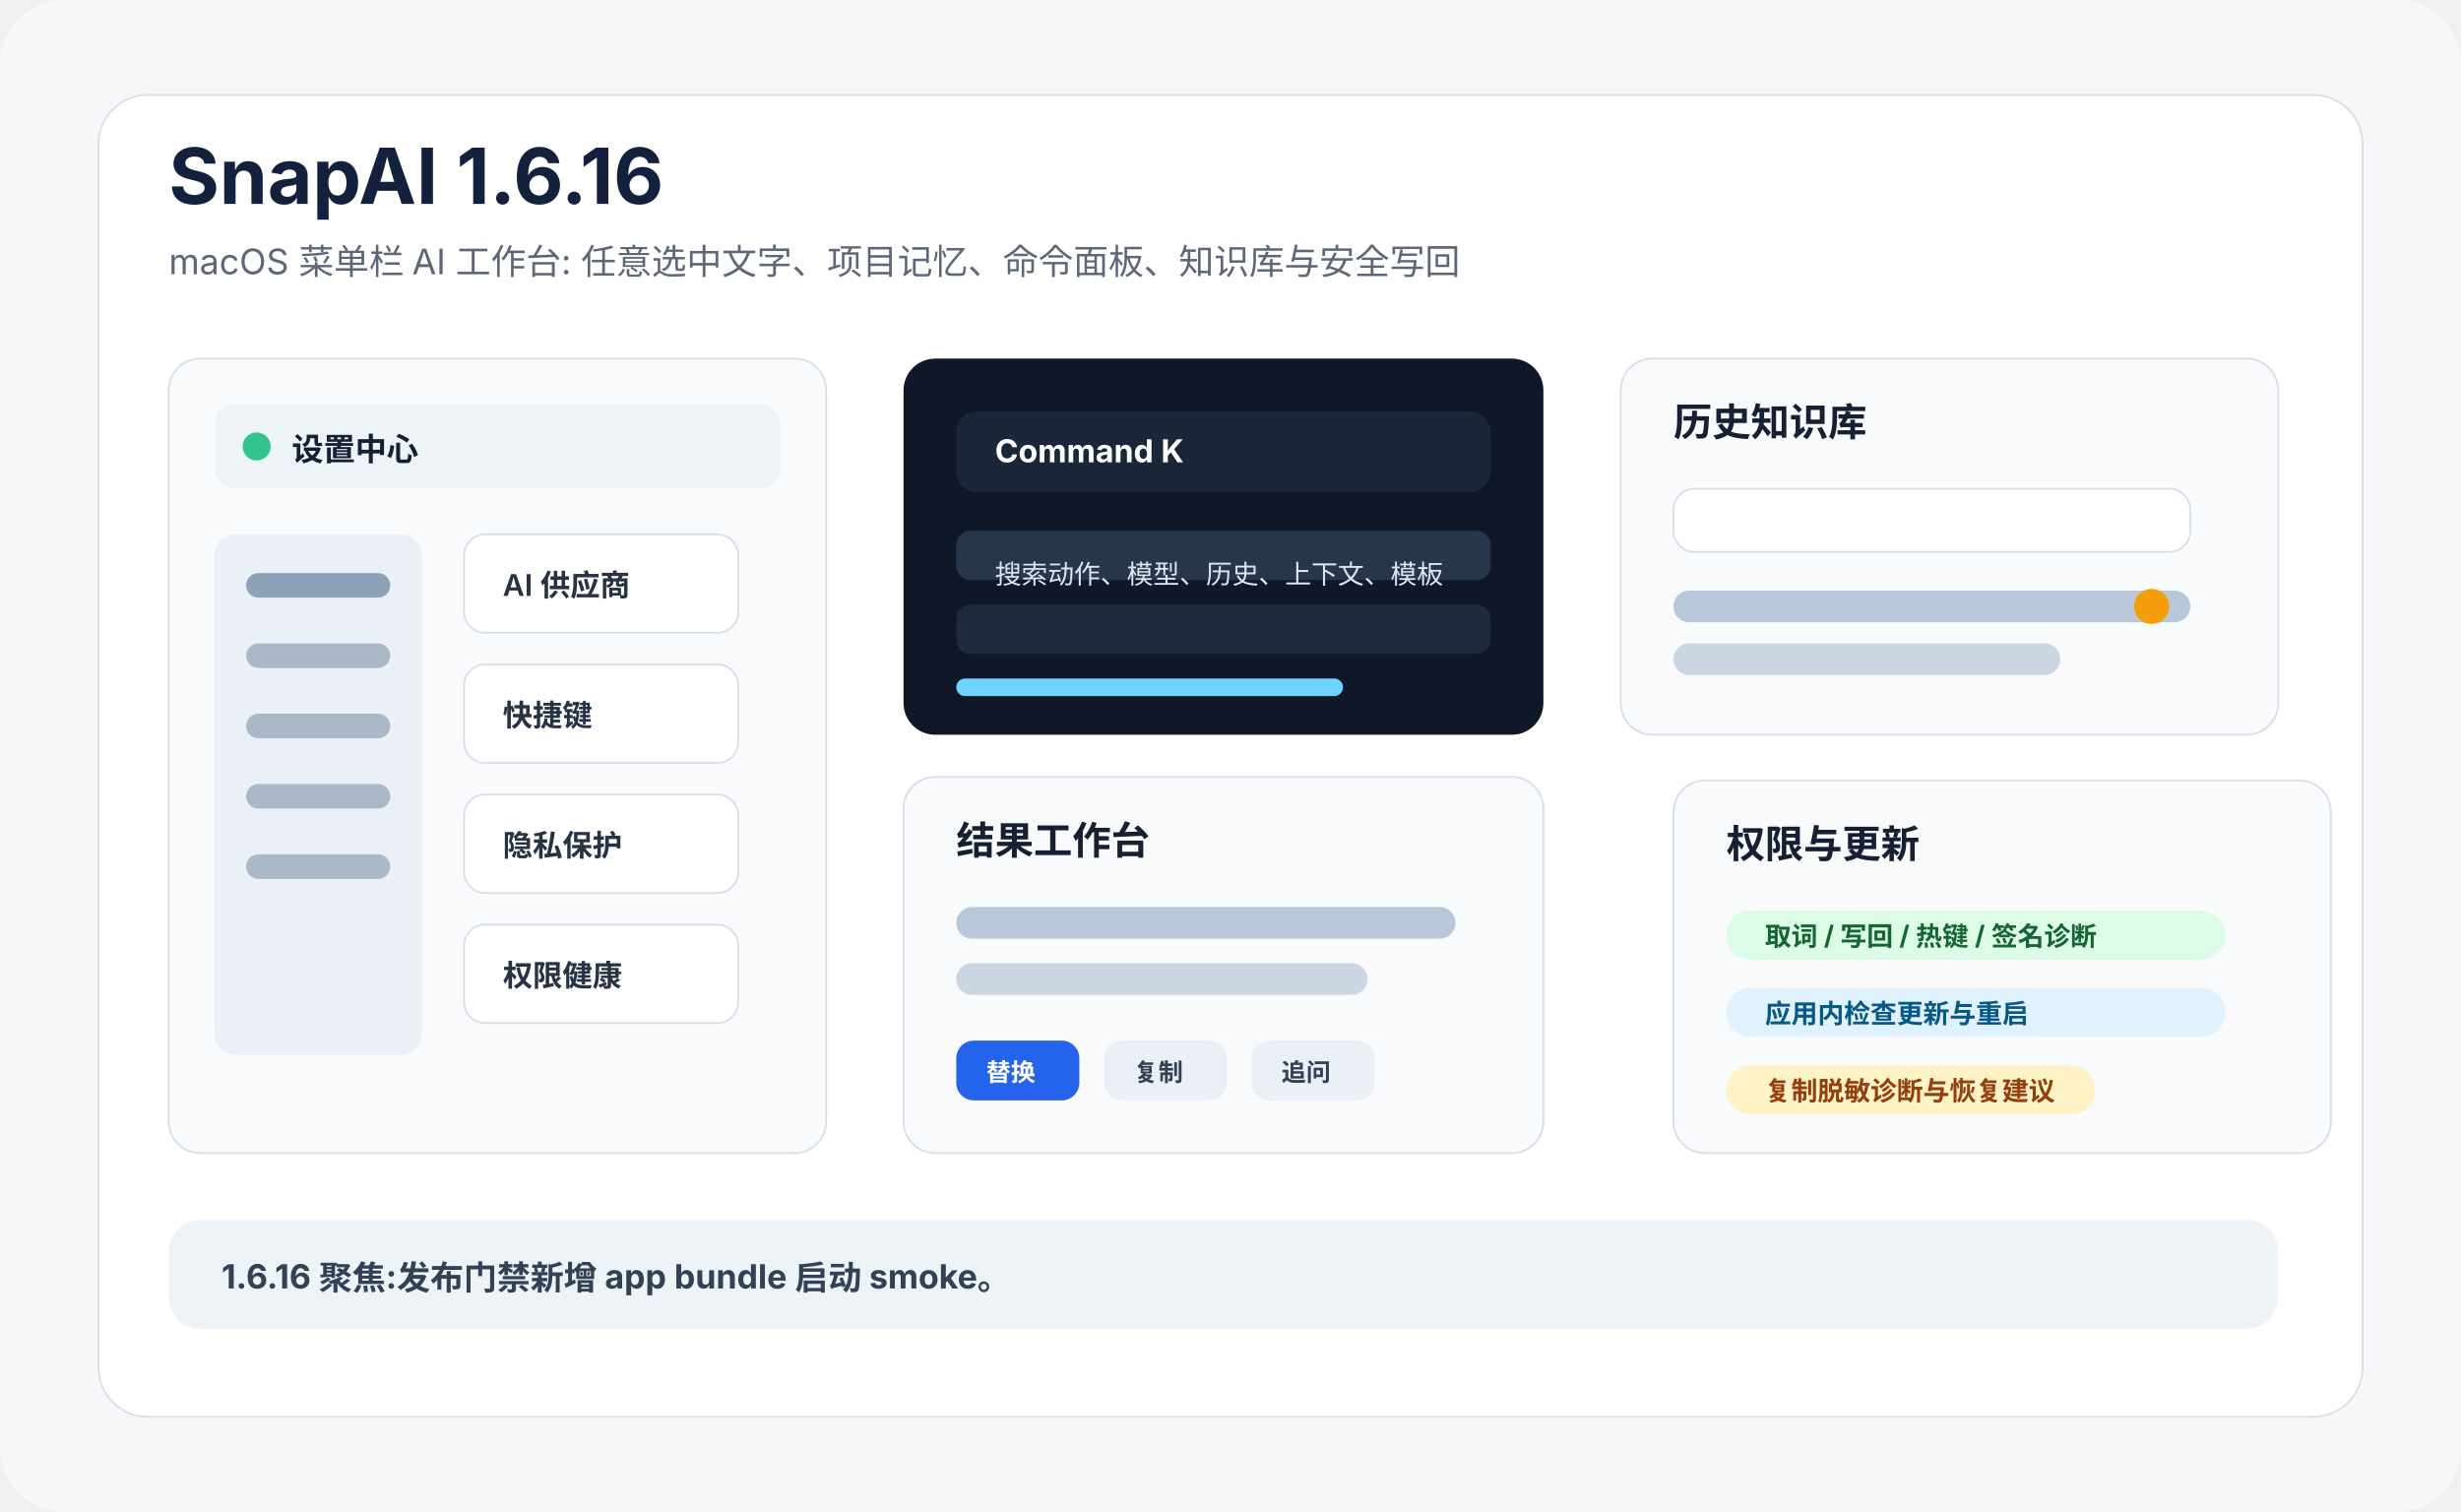
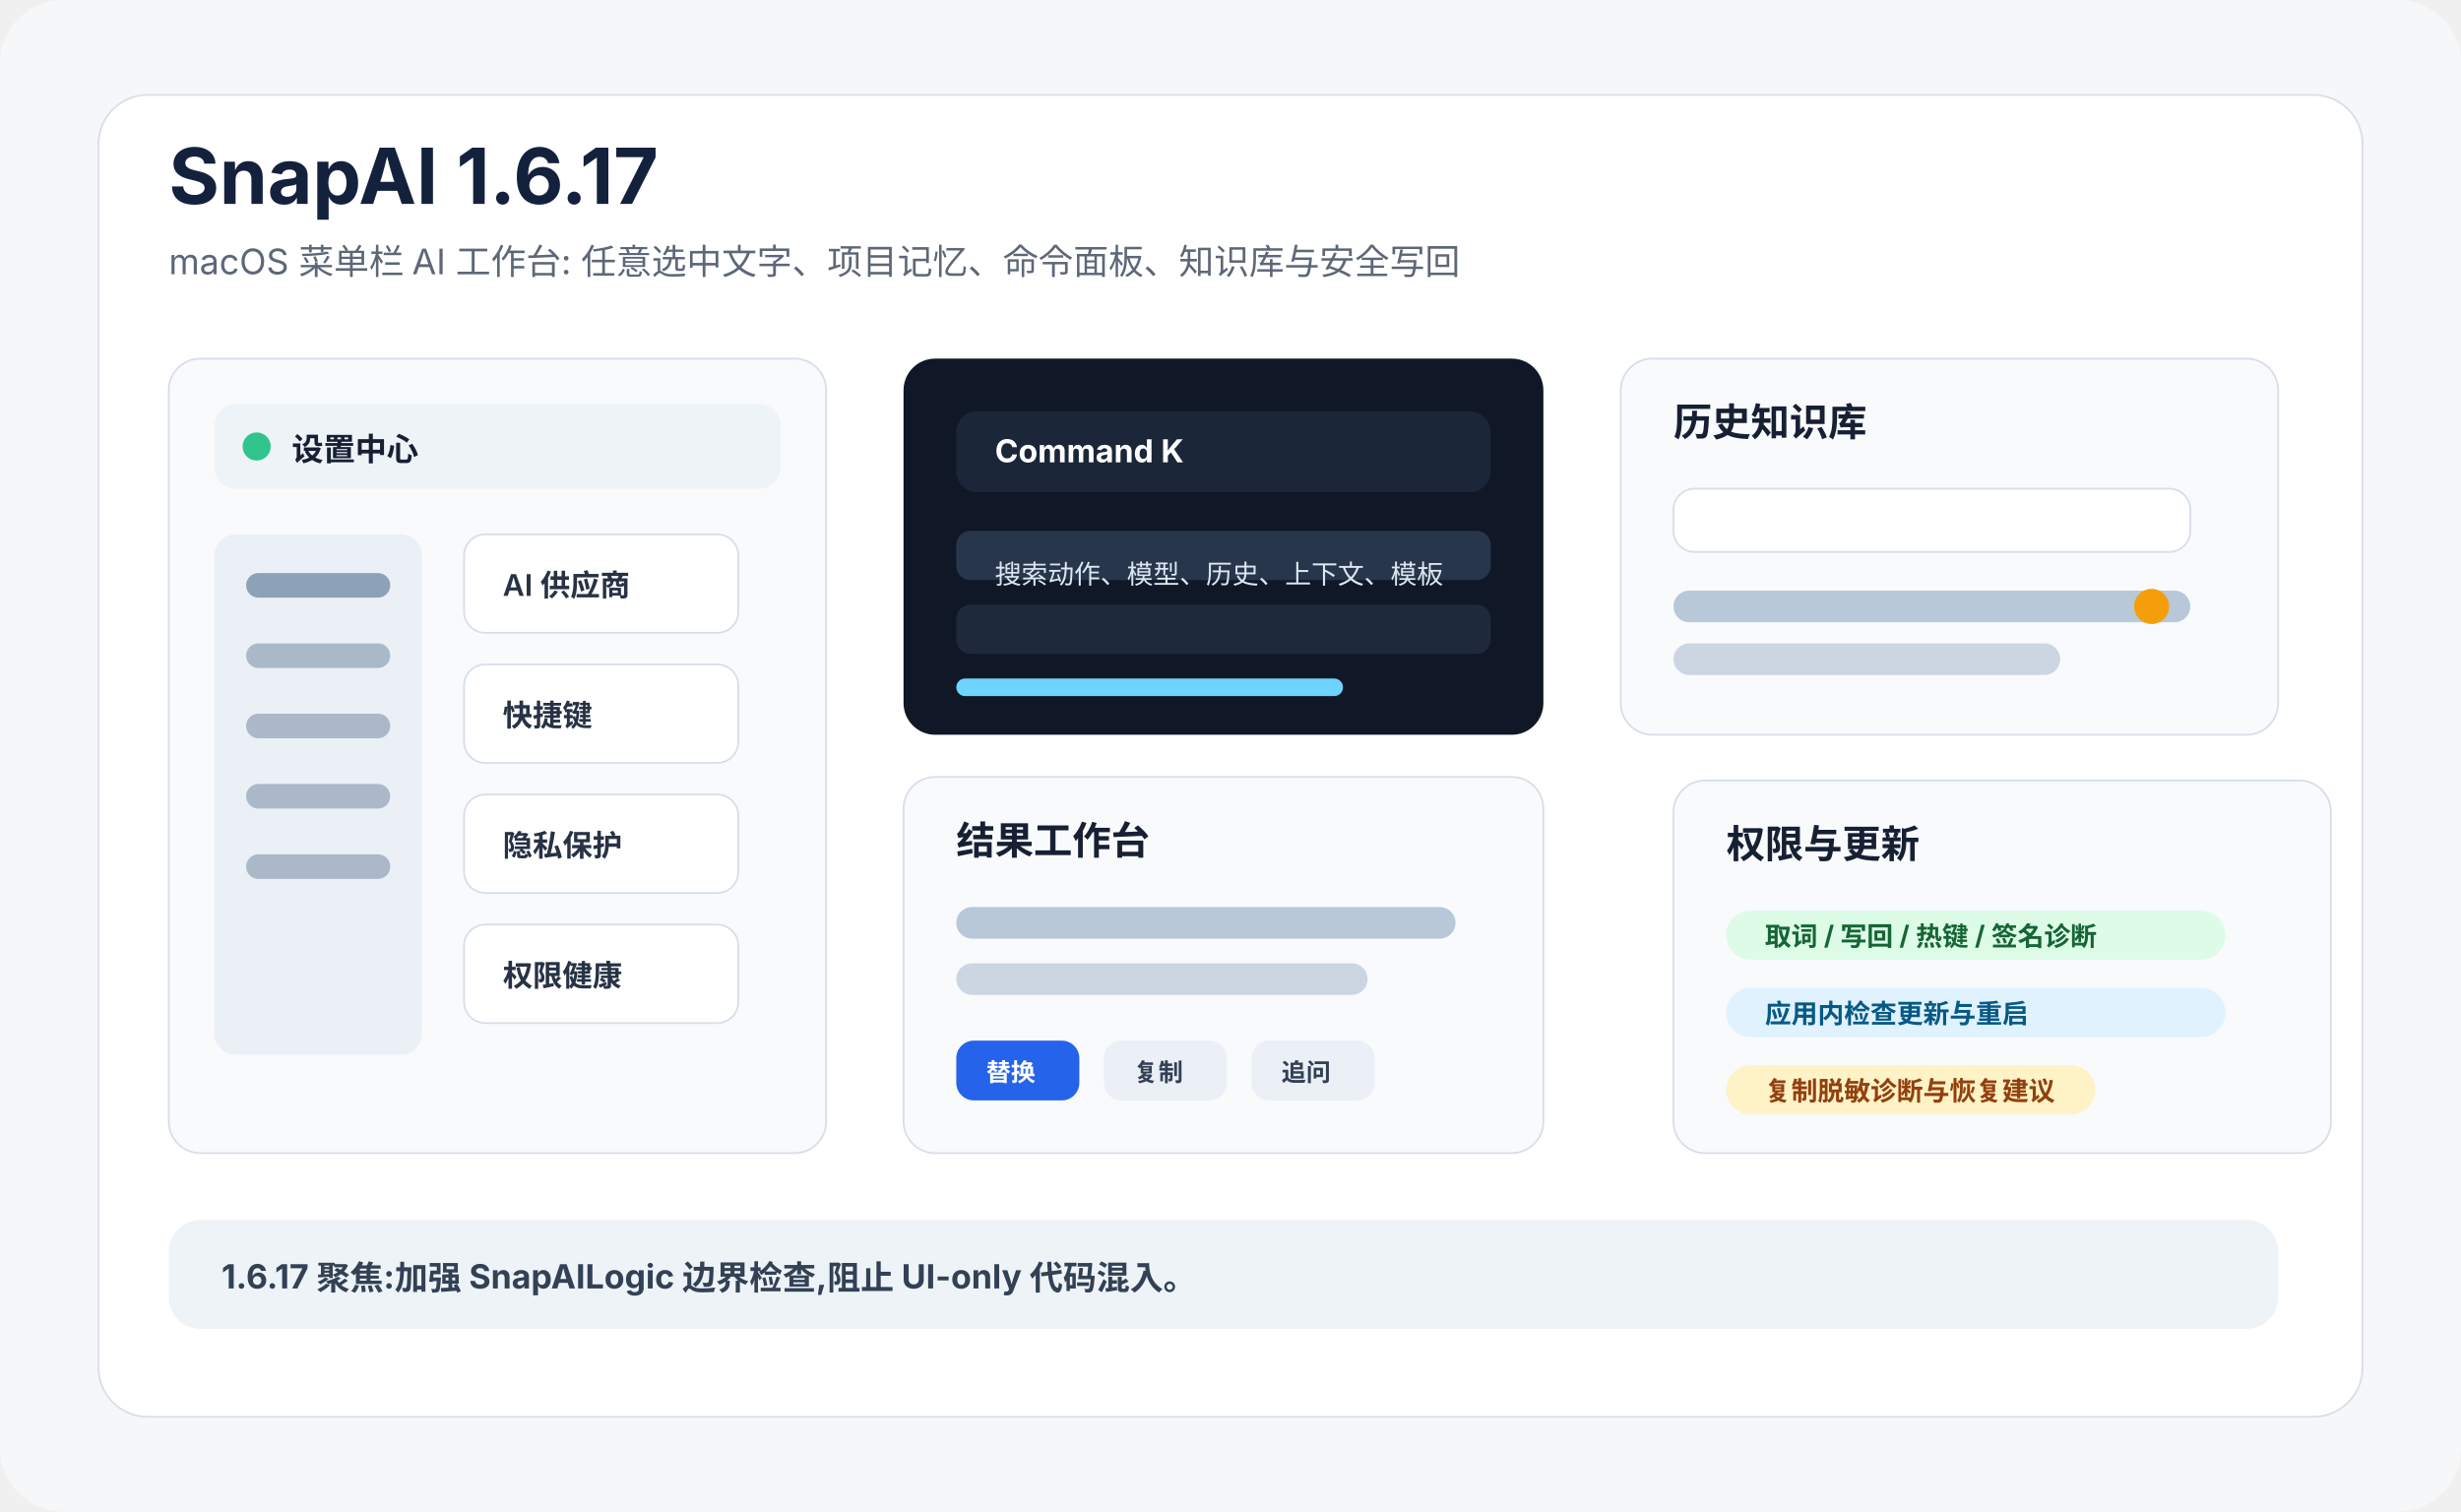
<svg xmlns="http://www.w3.org/2000/svg" width="1400" height="860" viewBox="0 0 1400 860" fill="none">
  <rect width="1400" height="860" rx="36" fill="#F5F7F9" />
  <rect x="56" y="54" width="1288" height="752" rx="28" fill="#FFFFFF" stroke="#D8DEE6" />
-   <text x="96" y="116" fill="#14213D" font-family="-apple-system,BlinkMacSystemFont,Segoe UI,sans-serif" font-size="44" font-weight="700">SnapAI 1.6.16</text>
+   <text x="96" y="116" fill="#14213D" font-family="-apple-system,BlinkMacSystemFont,Segoe UI,sans-serif" font-size="44" font-weight="700">SnapAI 1.6.17</text>
  <text x="96" y="156" fill="#5D6778" font-family="-apple-system,BlinkMacSystemFont,Segoe UI,sans-serif" font-size="20">macOS 菜单栏 AI 工作台: 任意选中文字、项目记忆、命令面板、知识库与安全写回</text>
  <rect x="96" y="204" width="374" height="452" rx="18" fill="#F8FAFC" stroke="#D7DEE8" />
  <rect x="122" y="230" width="322" height="48" rx="12" fill="#EEF3F8" />
  <circle cx="146" cy="254" r="8" fill="#31C48D" />
  <text x="166" y="262" fill="#172033" font-family="-apple-system,BlinkMacSystemFont,Segoe UI,sans-serif" font-size="18" font-weight="650">设置中心</text>
  <rect x="122" y="304" width="118" height="296" rx="12" fill="#EAF0F6" />
  <rect x="140" y="326" width="82" height="14" rx="7" fill="#8DA2B8" />
  <rect x="140" y="366" width="82" height="14" rx="7" fill="#AAB8C8" />
  <rect x="140" y="406" width="82" height="14" rx="7" fill="#AAB8C8" />
  <rect x="140" y="446" width="82" height="14" rx="7" fill="#AAB8C8" />
  <rect x="140" y="486" width="82" height="14" rx="7" fill="#AAB8C8" />
  <rect x="264" y="304" width="156" height="56" rx="12" fill="#FFFFFF" stroke="#D7DEE8" />
  <text x="286" y="339" fill="#273244" font-family="-apple-system,BlinkMacSystemFont,Segoe UI,sans-serif" font-size="17" font-weight="600">AI 供应商</text>
  <rect x="264" y="378" width="156" height="56" rx="12" fill="#FFFFFF" stroke="#D7DEE8" />
  <text x="286" y="413" fill="#273244" font-family="-apple-system,BlinkMacSystemFont,Segoe UI,sans-serif" font-size="17" font-weight="600">快捷键</text>
  <rect x="264" y="452" width="156" height="56" rx="12" fill="#FFFFFF" stroke="#D7DEE8" />
  <text x="286" y="487" fill="#273244" font-family="-apple-system,BlinkMacSystemFont,Segoe UI,sans-serif" font-size="17" font-weight="600">隐私保护</text>
  <rect x="264" y="526" width="156" height="56" rx="12" fill="#FFFFFF" stroke="#D7DEE8" />
  <text x="286" y="561" fill="#273244" font-family="-apple-system,BlinkMacSystemFont,Segoe UI,sans-serif" font-size="17" font-weight="600">权限健康</text>
  <rect x="514" y="204" width="364" height="214" rx="18" fill="#101827" />
  <rect x="544" y="234" width="304" height="46" rx="12" fill="#1B2738" />
  <text x="566" y="263" fill="#FFFFFF" font-family="-apple-system,BlinkMacSystemFont,Segoe UI,sans-serif" font-size="18" font-weight="650">Command K</text>
  <rect x="544" y="302" width="304" height="28" rx="8" fill="#27364A" />
  <rect x="544" y="344" width="304" height="28" rx="8" fill="#1E2A3B" />
  <rect x="544" y="386" width="220" height="10" rx="5" fill="#6ED3FF" />
  <text x="566" y="332" fill="#DDE7F3" font-family="-apple-system,BlinkMacSystemFont,Segoe UI,sans-serif" font-size="15">搜索动作、模型、历史、上下文、模板</text>
  <rect x="514" y="442" width="364" height="214" rx="18" fill="#F8FAFC" stroke="#D7DEE8" />
  <text x="544" y="486" fill="#172033" font-family="-apple-system,BlinkMacSystemFont,Segoe UI,sans-serif" font-size="22" font-weight="700">结果工作台</text>
  <rect x="544" y="516" width="284" height="18" rx="9" fill="#B9C8D8" />
  <rect x="544" y="548" width="234" height="18" rx="9" fill="#CCD6E2" />
  <rect x="544" y="592" width="70" height="34" rx="10" fill="#2563EB" />
  <rect x="628" y="592" width="70" height="34" rx="10" fill="#EAF0F6" />
  <rect x="712" y="592" width="70" height="34" rx="10" fill="#EAF0F6" />
  <text x="561" y="615" fill="#FFFFFF" font-family="-apple-system,BlinkMacSystemFont,Segoe UI,sans-serif" font-size="14" font-weight="700">替换</text>
  <text x="645" y="615" fill="#344054" font-family="-apple-system,BlinkMacSystemFont,Segoe UI,sans-serif" font-size="14" font-weight="700">复制</text>
  <text x="729" y="615" fill="#344054" font-family="-apple-system,BlinkMacSystemFont,Segoe UI,sans-serif" font-size="14" font-weight="700">追问</text>
  <rect x="922" y="204" width="374" height="214" rx="18" fill="#F8FAFC" stroke="#D7DEE8" />
  <text x="952" y="248" fill="#172033" font-family="-apple-system,BlinkMacSystemFont,Segoe UI,sans-serif" font-size="22" font-weight="700">历史知识库</text>
  <rect x="952" y="278" width="294" height="36" rx="12" fill="#FFFFFF" stroke="#D7DEE8" />
  <rect x="952" y="336" width="294" height="18" rx="9" fill="#B9C8D8" />
  <rect x="952" y="366" width="220" height="18" rx="9" fill="#CCD6E2" />
  <circle cx="1224" cy="345" r="10" fill="#F59E0B" />
  <rect x="952" y="444" width="374" height="212" rx="18" fill="#F8FAFC" stroke="#D7DEE8" />
  <text x="982" y="488" fill="#172033" font-family="-apple-system,BlinkMacSystemFont,Segoe UI,sans-serif" font-size="22" font-weight="700">权限与更新</text>
  <rect x="982" y="518" width="284" height="28" rx="14" fill="#DCFCE7" />
  <rect x="982" y="562" width="284" height="28" rx="14" fill="#E0F2FE" />
  <rect x="982" y="606" width="210" height="28" rx="14" fill="#FEF3C7" />
  <text x="1004" y="538" fill="#166534" font-family="-apple-system,BlinkMacSystemFont,Segoe UI,sans-serif" font-size="15" font-weight="650">取词 / 写回 / 热键 / 签名诊断</text>
  <text x="1004" y="582" fill="#075985" font-family="-apple-system,BlinkMacSystemFont,Segoe UI,sans-serif" font-size="15" font-weight="650">应用内检查更新与重启</text>
  <text x="1004" y="626" fill="#92400E" font-family="-apple-system,BlinkMacSystemFont,Segoe UI,sans-serif" font-size="15" font-weight="650">复制脱敏诊断与恢复建议</text>
  <rect x="96" y="694" width="1200" height="62" rx="18" fill="#EEF3F8" />
-   <text x="126" y="733" fill="#334155" font-family="-apple-system,BlinkMacSystemFont,Segoe UI,sans-serif" font-size="19" font-weight="650">1.6.16 聚焦:发布门禁新增 app bundle 启动 smoke。</text>
+   <text x="126" y="733" fill="#334155" font-family="-apple-system,BlinkMacSystemFont,Segoe UI,sans-serif" font-size="19" font-weight="650">1.6.17 聚焦:加强 SnapAILogic 边界检查,阻止 UI-only 代码混入。</text>
</svg>
